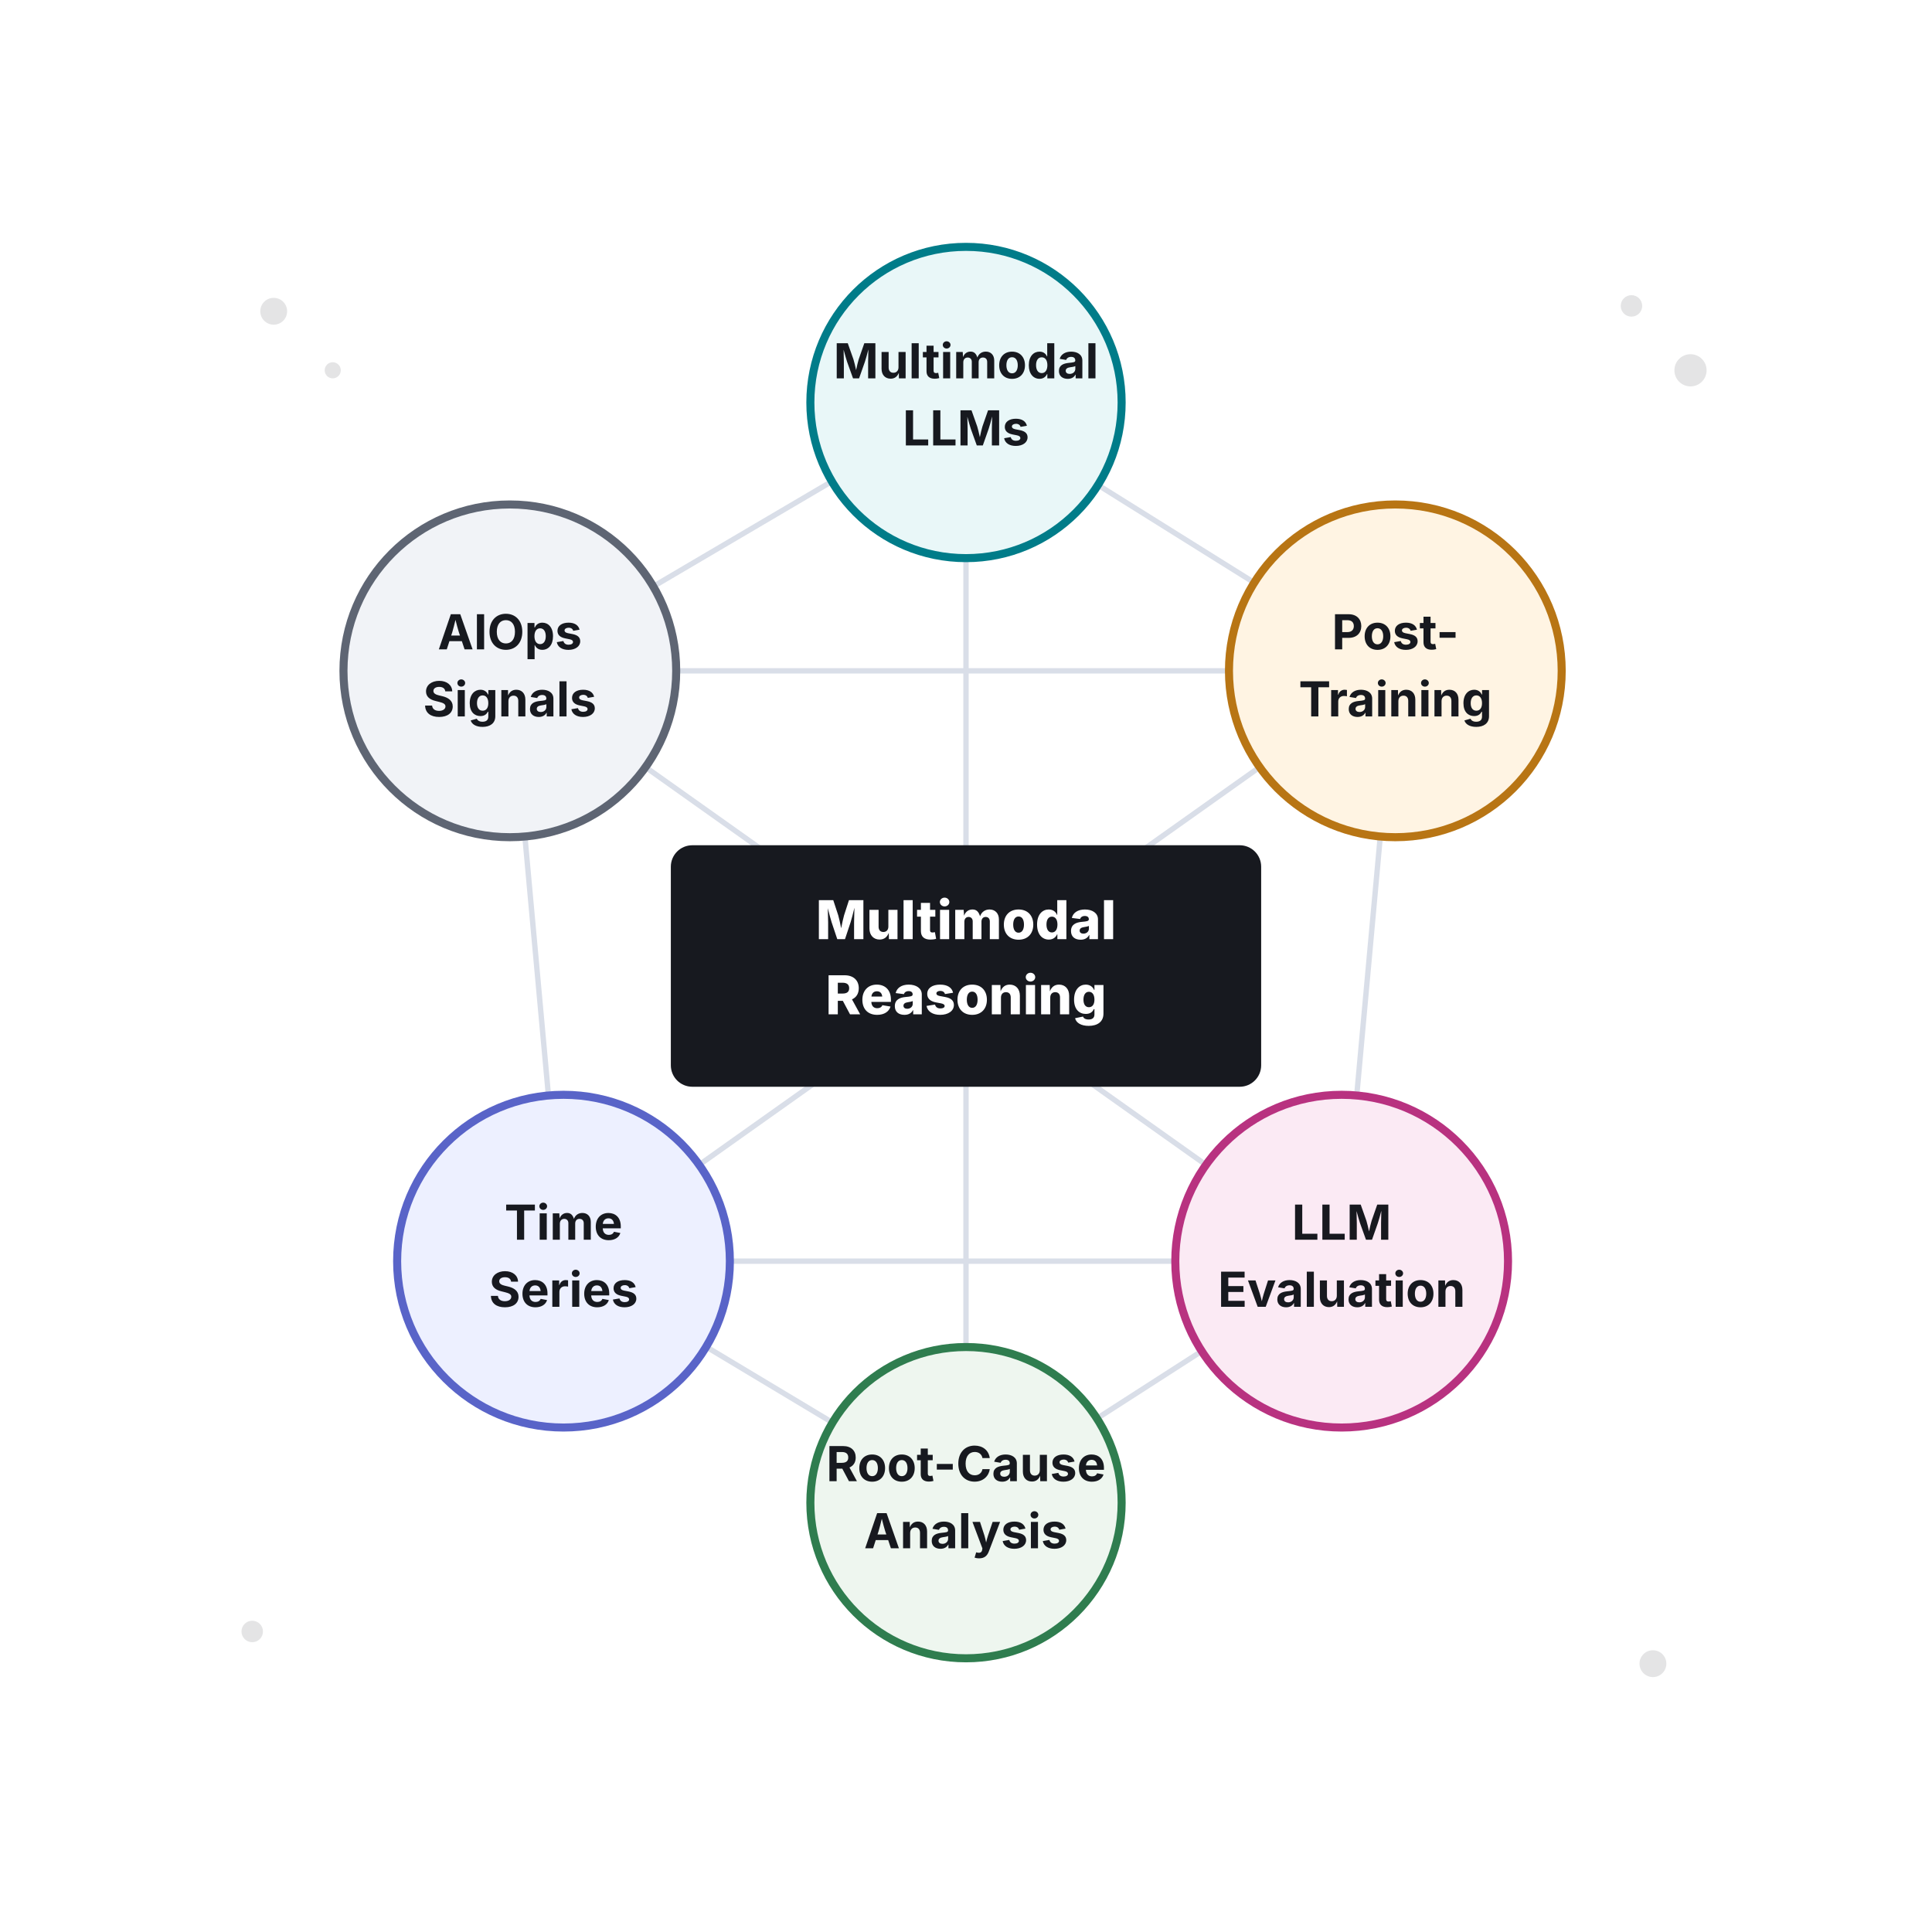
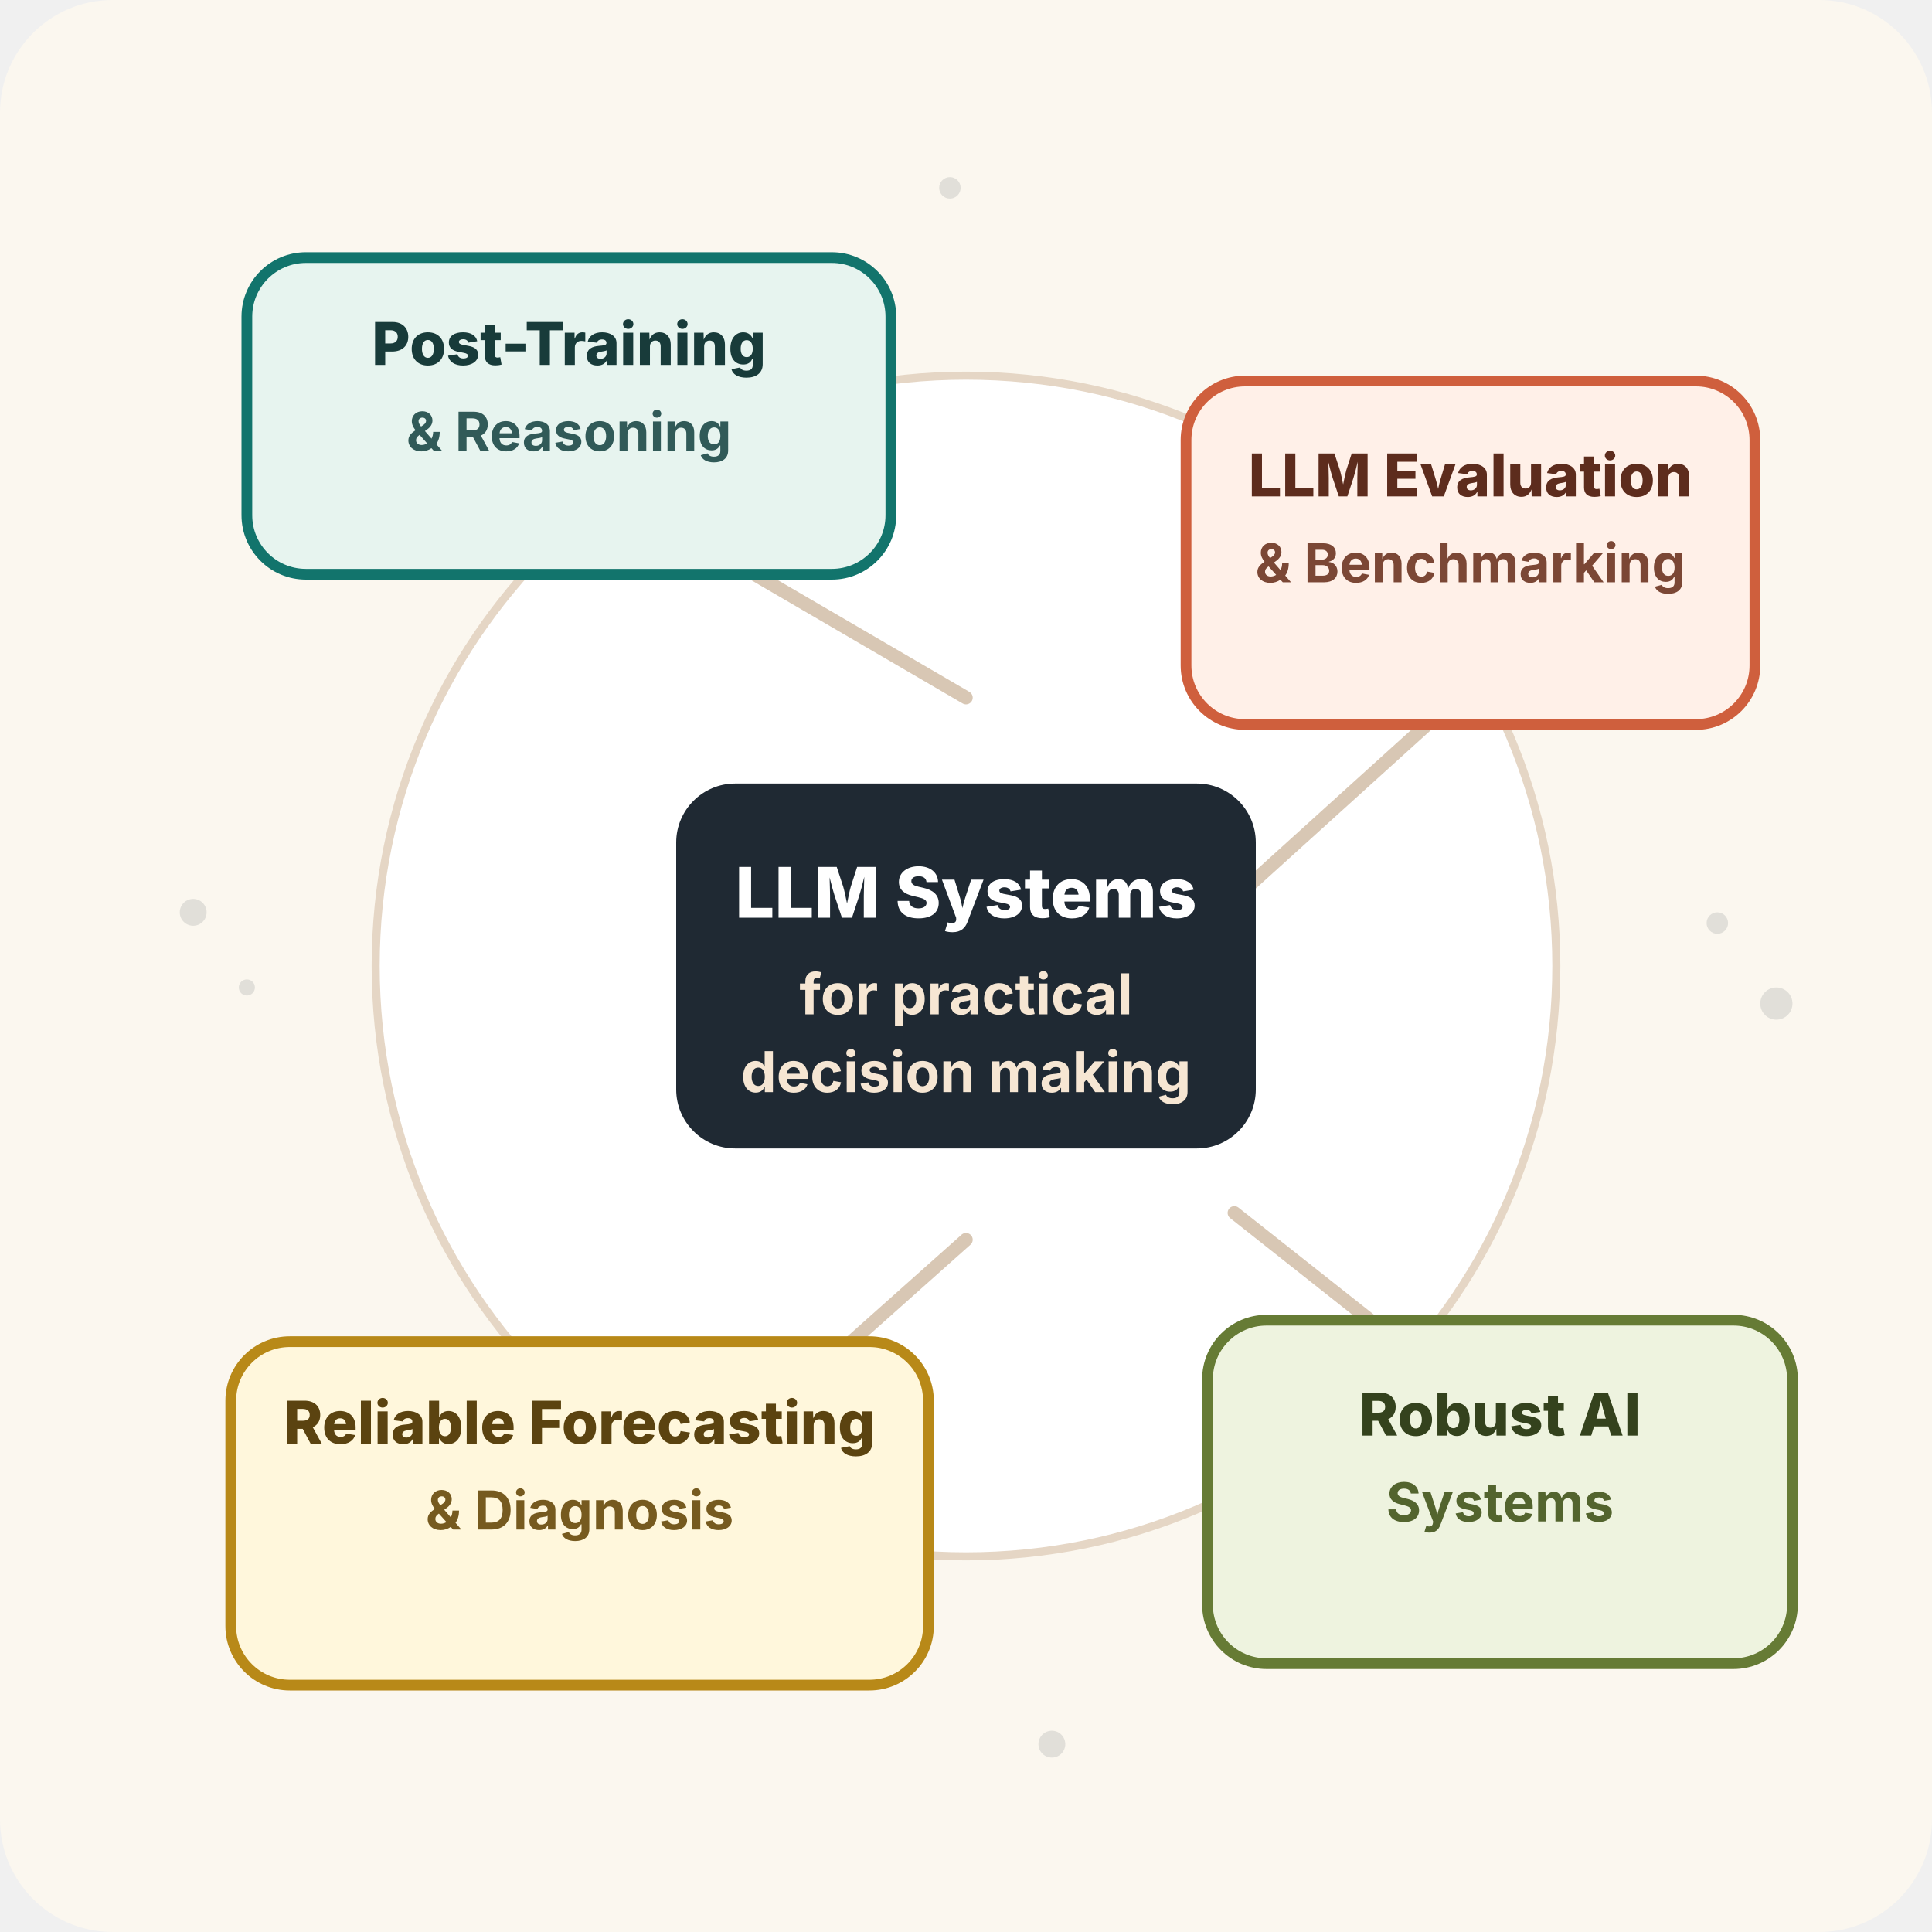
<svg xmlns="http://www.w3.org/2000/svg" viewBox="0 0 720 720" role="img" aria-labelledby="title desc">
-   <rect width="720" height="720" fill="#ffffff" />
-   <g stroke="#d9dee8" stroke-width="2">
-     <path d="M360 150 L520 250 L500 470 L360 560 L210 470 L190 250 Z" fill="none" />
-     <path d="M360 150 L360 560" />
-     <path d="M190 250 L500 470" />
-     <path d="M520 250 L210 470" />
-     <path d="M190 250 L520 250" />
-     <path d="M210 470 L500 470" />
+   <rect width="720" height="720" rx="42" fill="#fbf7ef" />
+   <circle cx="360" cy="360" r="220" fill="#ffffff" stroke="#e5d6c5" stroke-width="3" />
+   <g stroke="#d8c7b4" stroke-width="5" stroke-linecap="round">
+     <path d="M360 260 L240 190" />
+     <path d="M460 335 L565 240" />
+     <path d="M360 462 L250 560" />
+     <path d="M460 452 L565 535" />
  </g>
  <g>
-     <circle cx="360" cy="150" r="58" fill="#e9f7f8" stroke="#007c89" stroke-width="3" />
-     <text x="360" y="141" text-anchor="middle" font-family="Inter, Arial, sans-serif" font-size="18" font-weight="700" fill="#17191f">Multimodal</text>
-     <text x="360" y="166" text-anchor="middle" font-family="Inter, Arial, sans-serif" font-size="18" font-weight="700" fill="#17191f">LLMs</text>
-     <circle cx="520" cy="250" r="62" fill="#fff4e3" stroke="#b87514" stroke-width="3" />
-     <text x="520" y="242" text-anchor="middle" font-family="Inter, Arial, sans-serif" font-size="18" font-weight="700" fill="#17191f">Post-</text>
-     <text x="520" y="267" text-anchor="middle" font-family="Inter, Arial, sans-serif" font-size="18" font-weight="700" fill="#17191f">Training</text>
-     <circle cx="500" cy="470" r="62" fill="#fbeaf4" stroke="#b83280" stroke-width="3" />
-     <text x="500" y="462" text-anchor="middle" font-family="Inter, Arial, sans-serif" font-size="18" font-weight="700" fill="#17191f">LLM</text>
-     <text x="500" y="487" text-anchor="middle" font-family="Inter, Arial, sans-serif" font-size="18" font-weight="700" fill="#17191f">Evaluation</text>
-     <circle cx="360" cy="560" r="58" fill="#eef6ef" stroke="#2f7d4f" stroke-width="3" />
-     <text x="360" y="552" text-anchor="middle" font-family="Inter, Arial, sans-serif" font-size="18" font-weight="700" fill="#17191f">Root-Cause</text>
-     <text x="360" y="577" text-anchor="middle" font-family="Inter, Arial, sans-serif" font-size="18" font-weight="700" fill="#17191f">Analysis</text>
-     <circle cx="210" cy="470" r="62" fill="#edf0ff" stroke="#5964c8" stroke-width="3" />
-     <text x="210" y="462" text-anchor="middle" font-family="Inter, Arial, sans-serif" font-size="18" font-weight="700" fill="#17191f">Time</text>
-     <text x="210" y="487" text-anchor="middle" font-family="Inter, Arial, sans-serif" font-size="18" font-weight="700" fill="#17191f">Series</text>
-     <circle cx="190" cy="250" r="62" fill="#f1f3f7" stroke="#5e6573" stroke-width="3" />
-     <text x="190" y="242" text-anchor="middle" font-family="Inter, Arial, sans-serif" font-size="18" font-weight="700" fill="#17191f">AIOps</text>
-     <text x="190" y="267" text-anchor="middle" font-family="Inter, Arial, sans-serif" font-size="18" font-weight="700" fill="#17191f">Signals</text>
+     <rect x="252" y="292" width="216" height="136" rx="22" fill="#1f2933" />
+     <text x="360" y="342" text-anchor="middle" font-family="Inter, Arial, sans-serif" font-size="26" font-weight="800" fill="#ffffff">LLM Systems</text>
+     <text x="360" y="378" text-anchor="middle" font-family="Inter, Arial, sans-serif" font-size="21" font-weight="700" fill="#f6e6d3">for practical</text>
+     <text x="360" y="407" text-anchor="middle" font-family="Inter, Arial, sans-serif" font-size="21" font-weight="700" fill="#f6e6d3">decision making</text>
  </g>
  <g>
-     <rect x="250" y="315" width="220" height="90" rx="8" fill="#17191f" />
-     <text x="360" y="350" text-anchor="middle" font-family="Inter, Arial, sans-serif" font-size="20" font-weight="800" fill="#ffffff">Multimodal</text>
-     <text x="360" y="378" text-anchor="middle" font-family="Inter, Arial, sans-serif" font-size="20" font-weight="800" fill="#ffffff">Reasoning</text>
+     <rect x="92" y="96" width="240" height="118" rx="22" fill="#e7f4ef" stroke="#12746c" stroke-width="4" />
+     <text x="212" y="136" text-anchor="middle" font-family="Inter, Arial, sans-serif" font-size="22" font-weight="800" fill="#183b3a">Post-Training</text>
+     <text x="212" y="168" text-anchor="middle" font-family="Inter, Arial, sans-serif" font-size="20" font-weight="700" fill="#315a58">&amp; Reasoning</text>
  </g>
-   <g fill="#17191f" opacity="0.12">
-     <circle cx="102" cy="116" r="5" />
-     <circle cx="124" cy="138" r="3" />
-     <circle cx="608" cy="114" r="4" />
-     <circle cx="630" cy="138" r="6" />
-     <circle cx="94" cy="608" r="4" />
-     <circle cx="616" cy="620" r="5" />
+   <g>
+     <rect x="442" y="142" width="212" height="128" rx="22" fill="#fff0e8" stroke="#cf5f3d" stroke-width="4" />
+     <text x="548" y="185" text-anchor="middle" font-family="Inter, Arial, sans-serif" font-size="22" font-weight="800" fill="#5d2c1d">LLM Evaluation</text>
+     <text x="548" y="217" text-anchor="middle" font-family="Inter, Arial, sans-serif" font-size="20" font-weight="700" fill="#7b4735">&amp; Benchmarking</text>
+   </g>
+   <g>
+     <rect x="86" y="500" width="260" height="128" rx="22" fill="#fff7dc" stroke="#b88918" stroke-width="4" />
+     <text x="216" y="538" text-anchor="middle" font-family="Inter, Arial, sans-serif" font-size="22" font-weight="800" fill="#5b4310">Reliable Forecasting</text>
+     <text x="216" y="570" text-anchor="middle" font-family="Inter, Arial, sans-serif" font-size="20" font-weight="700" fill="#765a1f">&amp; Diagnosis</text>
+   </g>
+   <g>
+     <rect x="450" y="492" width="218" height="128" rx="22" fill="#eef3df" stroke="#667b35" stroke-width="4" />
+     <text x="559" y="535" text-anchor="middle" font-family="Inter, Arial, sans-serif" font-size="22" font-weight="800" fill="#34421d">Robust AI</text>
+     <text x="559" y="567" text-anchor="middle" font-family="Inter, Arial, sans-serif" font-size="20" font-weight="700" fill="#53642e">Systems</text>
+   </g>
+   <g fill="#1f2933" opacity="0.12">
+     <circle cx="72" cy="340" r="5" />
+     <circle cx="92" cy="368" r="3" />
+     <circle cx="640" cy="344" r="4" />
+     <circle cx="662" cy="374" r="6" />
+     <circle cx="354" cy="70" r="4" />
+     <circle cx="392" cy="650" r="5" />
  </g>
</svg>
